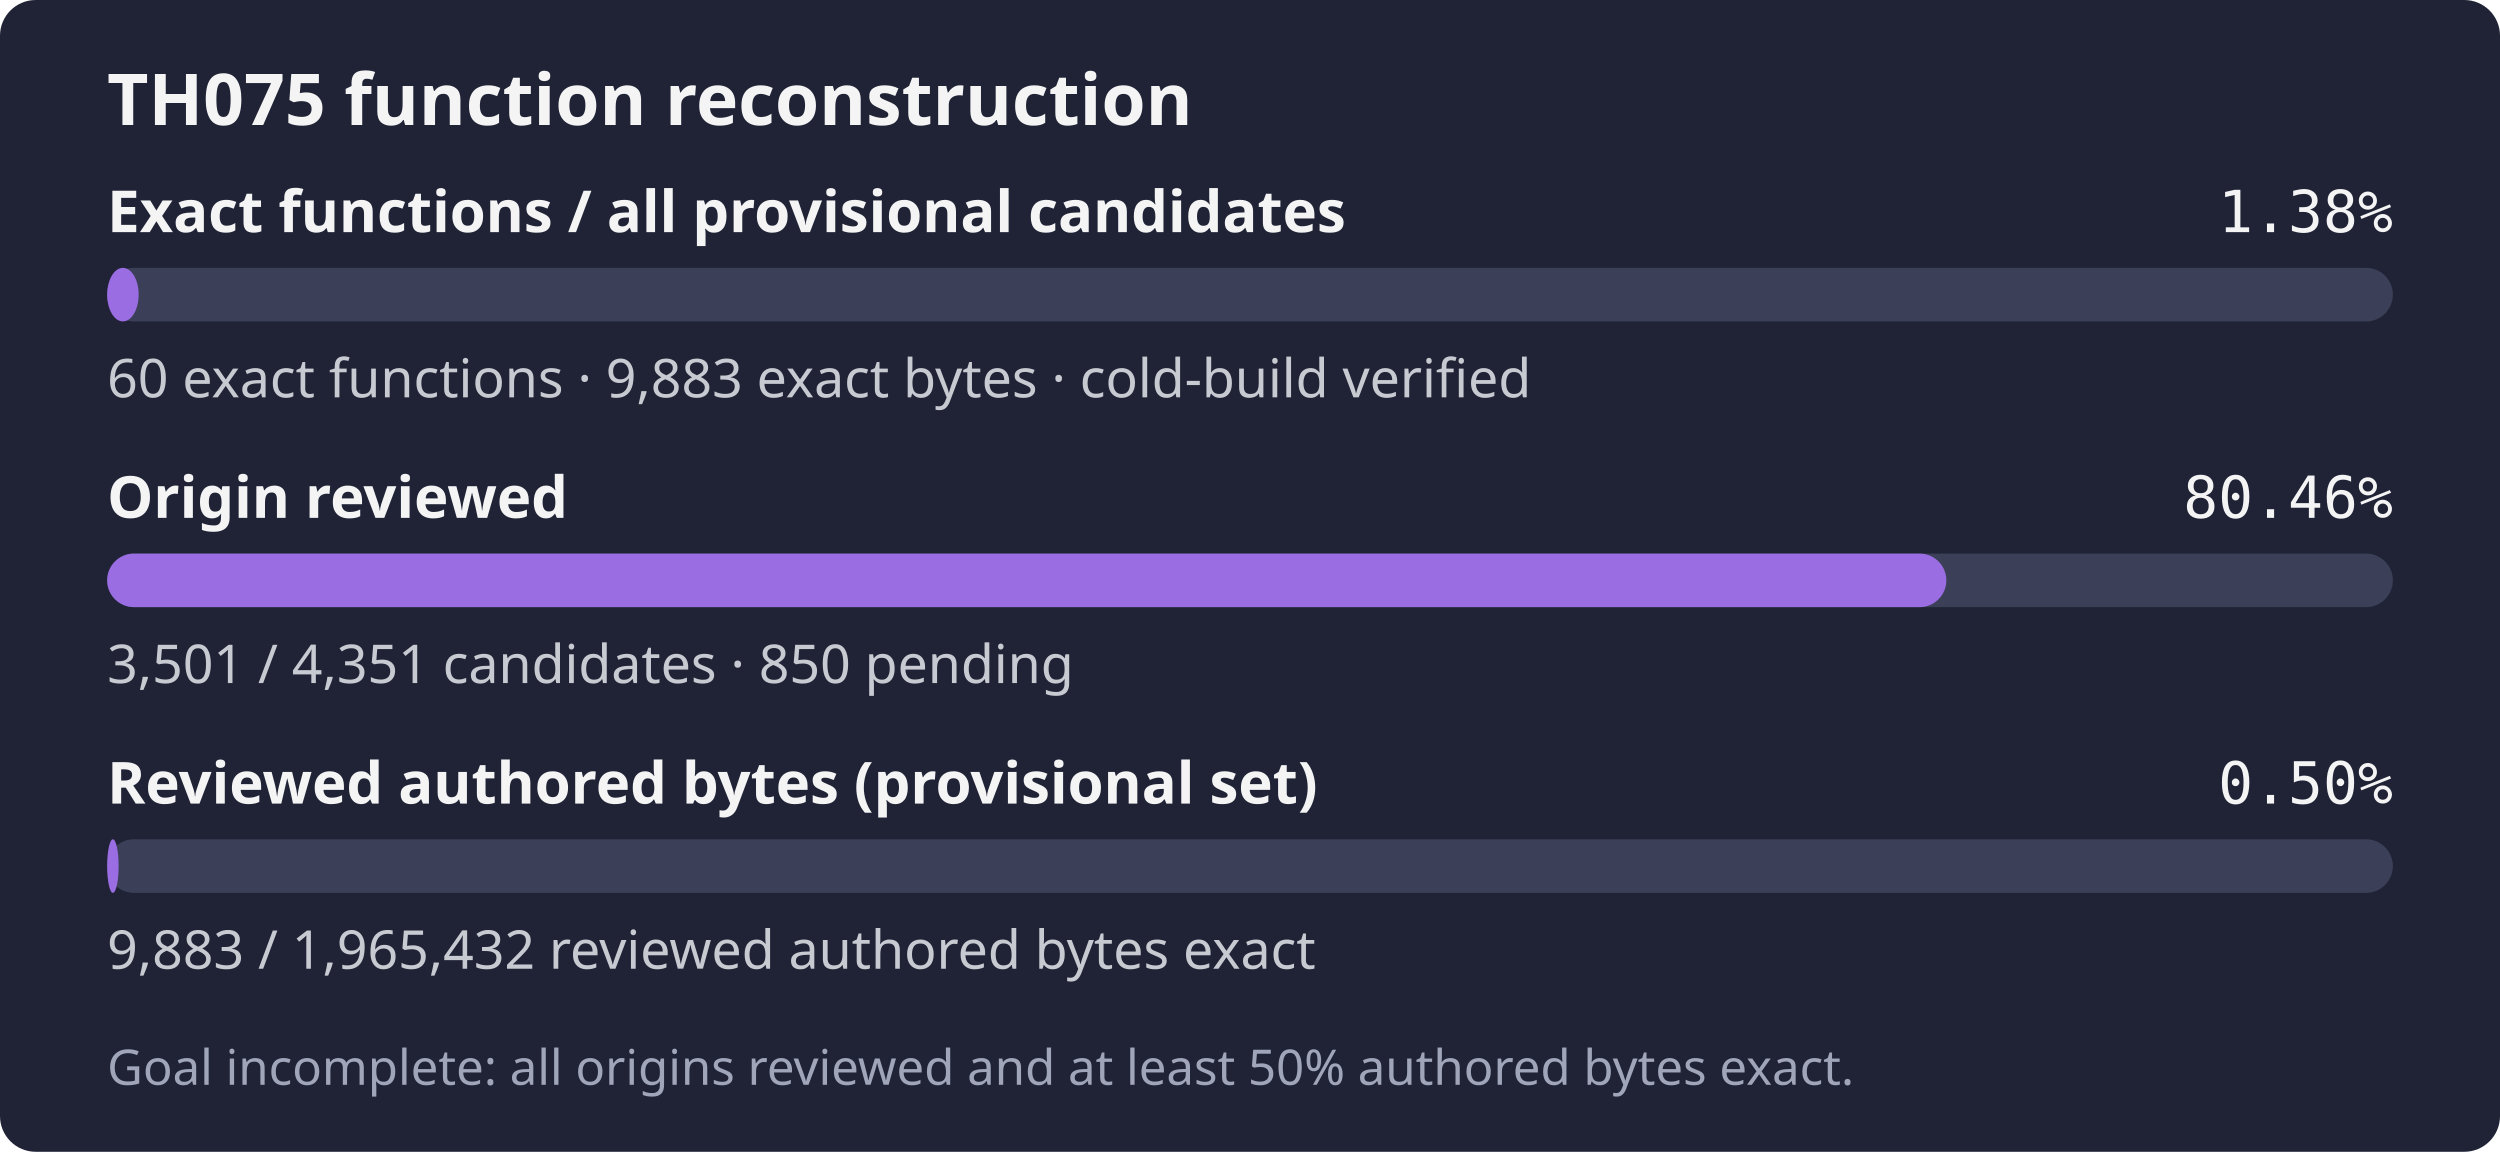
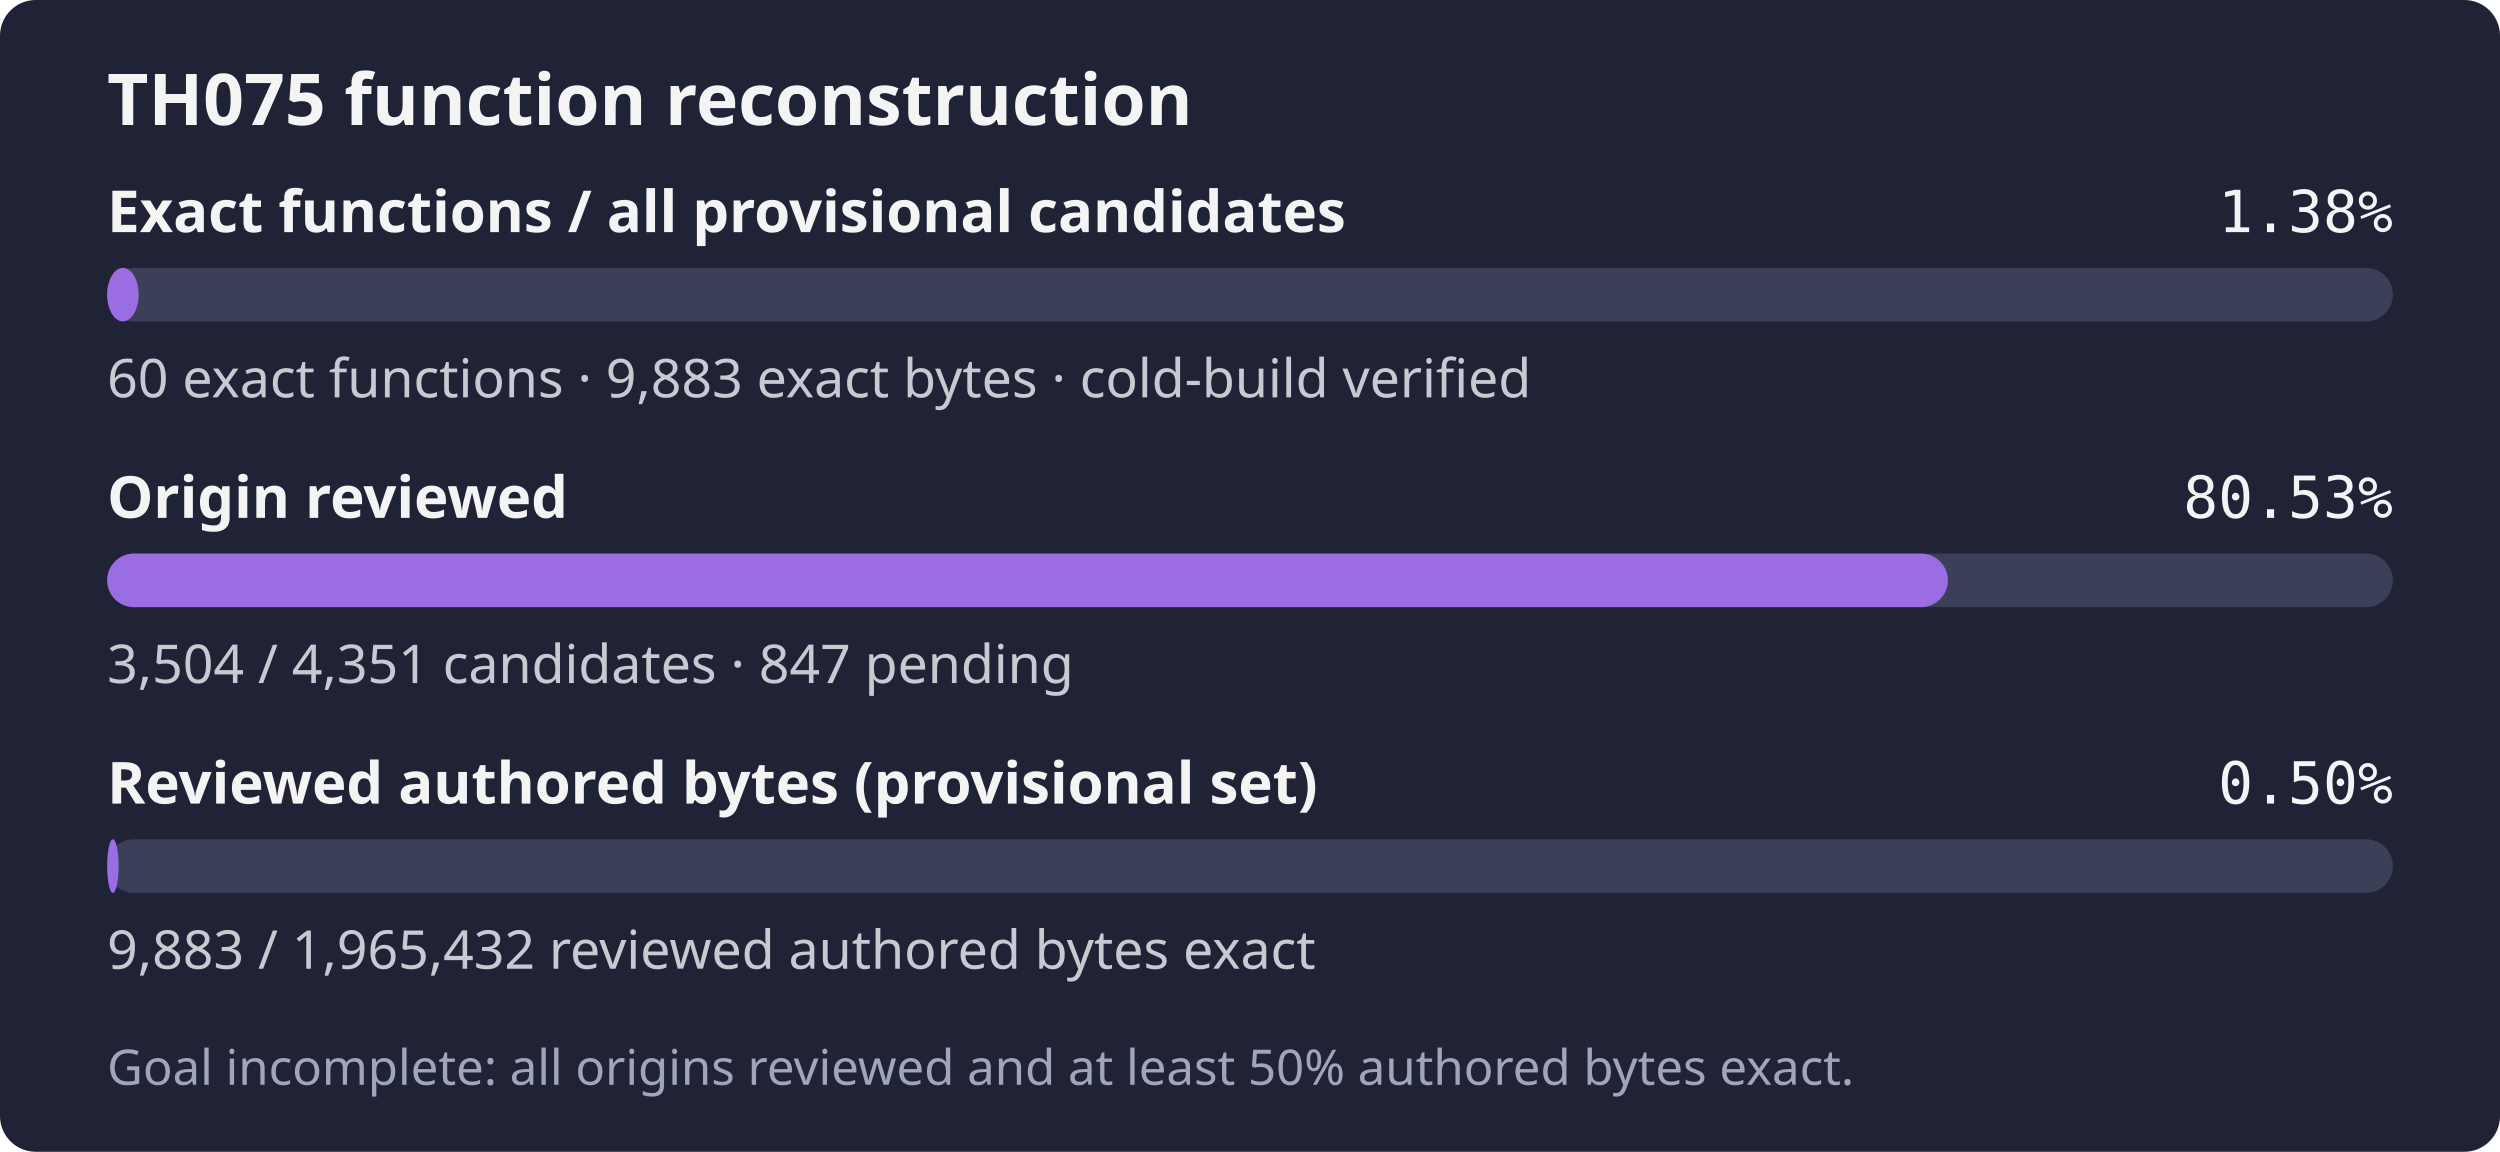
- <svg xmlns="http://www.w3.org/2000/svg" width="560" height="258" role="img" aria-label="TH075: 60 exact functions, 9,883 exact bytes; 3,501 of 4,351 candidates reviewed; Goal incomplete: all origins reviewed and at least 50% authored bytes exact.">
+ <svg xmlns="http://www.w3.org/2000/svg" width="560" height="258" role="img" aria-label="TH075: 60 exact functions, 9,883 exact bytes; 3,504 of 4,351 candidates reviewed; Goal incomplete: all origins reviewed and at least 50% authored bytes exact.">
  <rect width="560" height="258" rx="8" fill="#1f2335" />
  <text x="24" y="28" fill="#f4f4f5" font-family="sans-serif" font-size="16" font-weight="600">TH075 function reconstruction</text>
  <text x="24" y="52" fill="#f4f4f5" font-family="sans-serif" font-size="13" font-weight="600">Exact functions / all provisional candidates</text>
  <text x="536" y="52" fill="#f4f4f5" text-anchor="end" font-family="monospace" font-size="13">1.38%</text>
  <rect x="24" y="60" width="512" height="12" rx="6" fill="#3b4058" />
  <rect x="24" y="60" width="7.06" height="12" rx="6" fill="#9b6de3" />
  <text x="24" y="89" fill="#c8cad2" font-family="sans-serif" font-size="12">60 exact functions · 9,883 exact bytes · cold-build verified</text>
  <text x="24" y="116" fill="#f4f4f5" font-family="sans-serif" font-size="13" font-weight="600">Origin reviewed</text>
-   <text x="536" y="116" fill="#f4f4f5" text-anchor="end" font-family="monospace" font-size="13">80.46%</text>
+   <text x="536" y="116" fill="#f4f4f5" text-anchor="end" font-family="monospace" font-size="13">80.53%</text>
  <rect x="24" y="124" width="512" height="12" rx="6" fill="#3b4058" />
-   <rect x="24" y="124" width="411.98" height="12" rx="6" fill="#9b6de3" />
-   <text x="24" y="153" fill="#c8cad2" font-family="sans-serif" font-size="12">3,501 / 4,351 candidates · 850 pending</text>
+   <rect x="24" y="124" width="412.33" height="12" rx="6" fill="#9b6de3" />
+   <text x="24" y="153" fill="#c8cad2" font-family="sans-serif" font-size="12">3,504 / 4,351 candidates · 847 pending</text>
  <text x="24" y="180" fill="#f4f4f5" font-family="sans-serif" font-size="13" font-weight="600">Reviewed authored bytes (provisional set)</text>
  <text x="536" y="180" fill="#f4f4f5" text-anchor="end" font-family="monospace" font-size="13">0.50%</text>
  <rect x="24" y="188" width="512" height="12" rx="6" fill="#3b4058" />
  <rect x="24" y="188" width="2.57" height="12" rx="6" fill="#9b6de3" />
  <text x="24" y="217" fill="#c8cad2" font-family="sans-serif" font-size="12">9,883 / 1,965,432 reviewed authored bytes exact</text>
  <text x="24" y="243" fill="#a0a5ba" font-family="sans-serif" font-size="11">Goal incomplete: all origins reviewed and at least 50% authored bytes exact.</text>
</svg>
